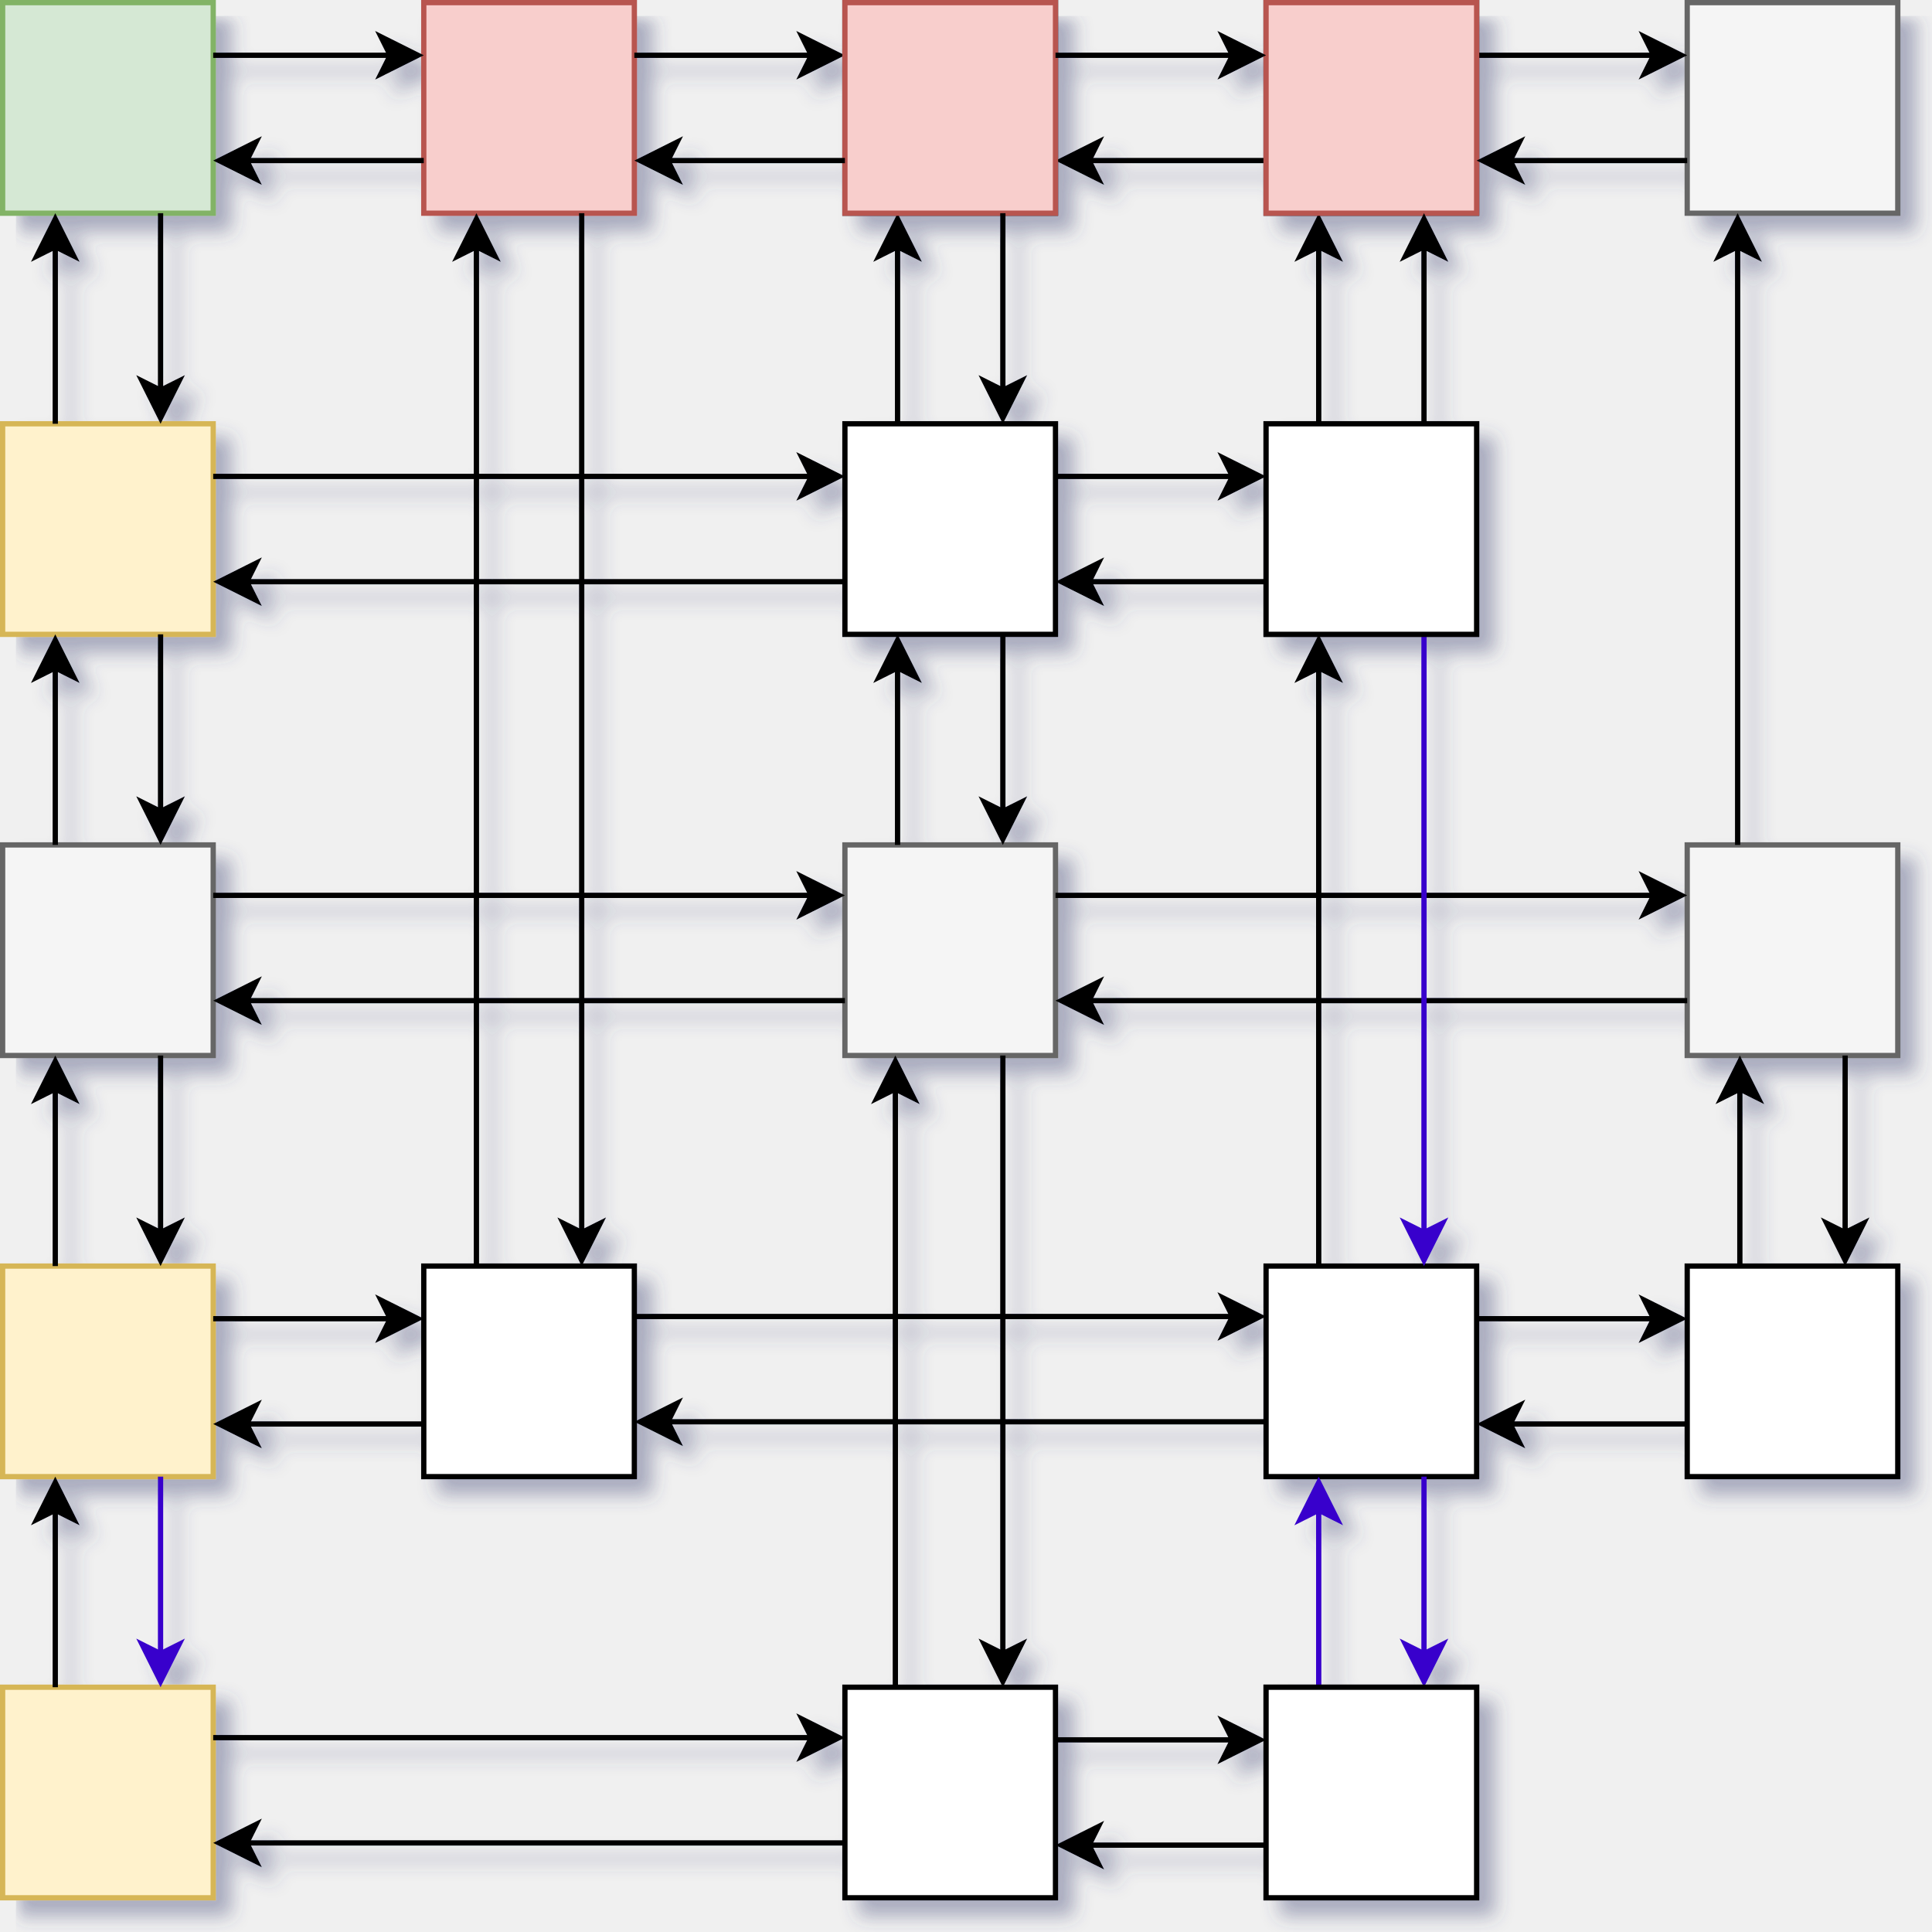
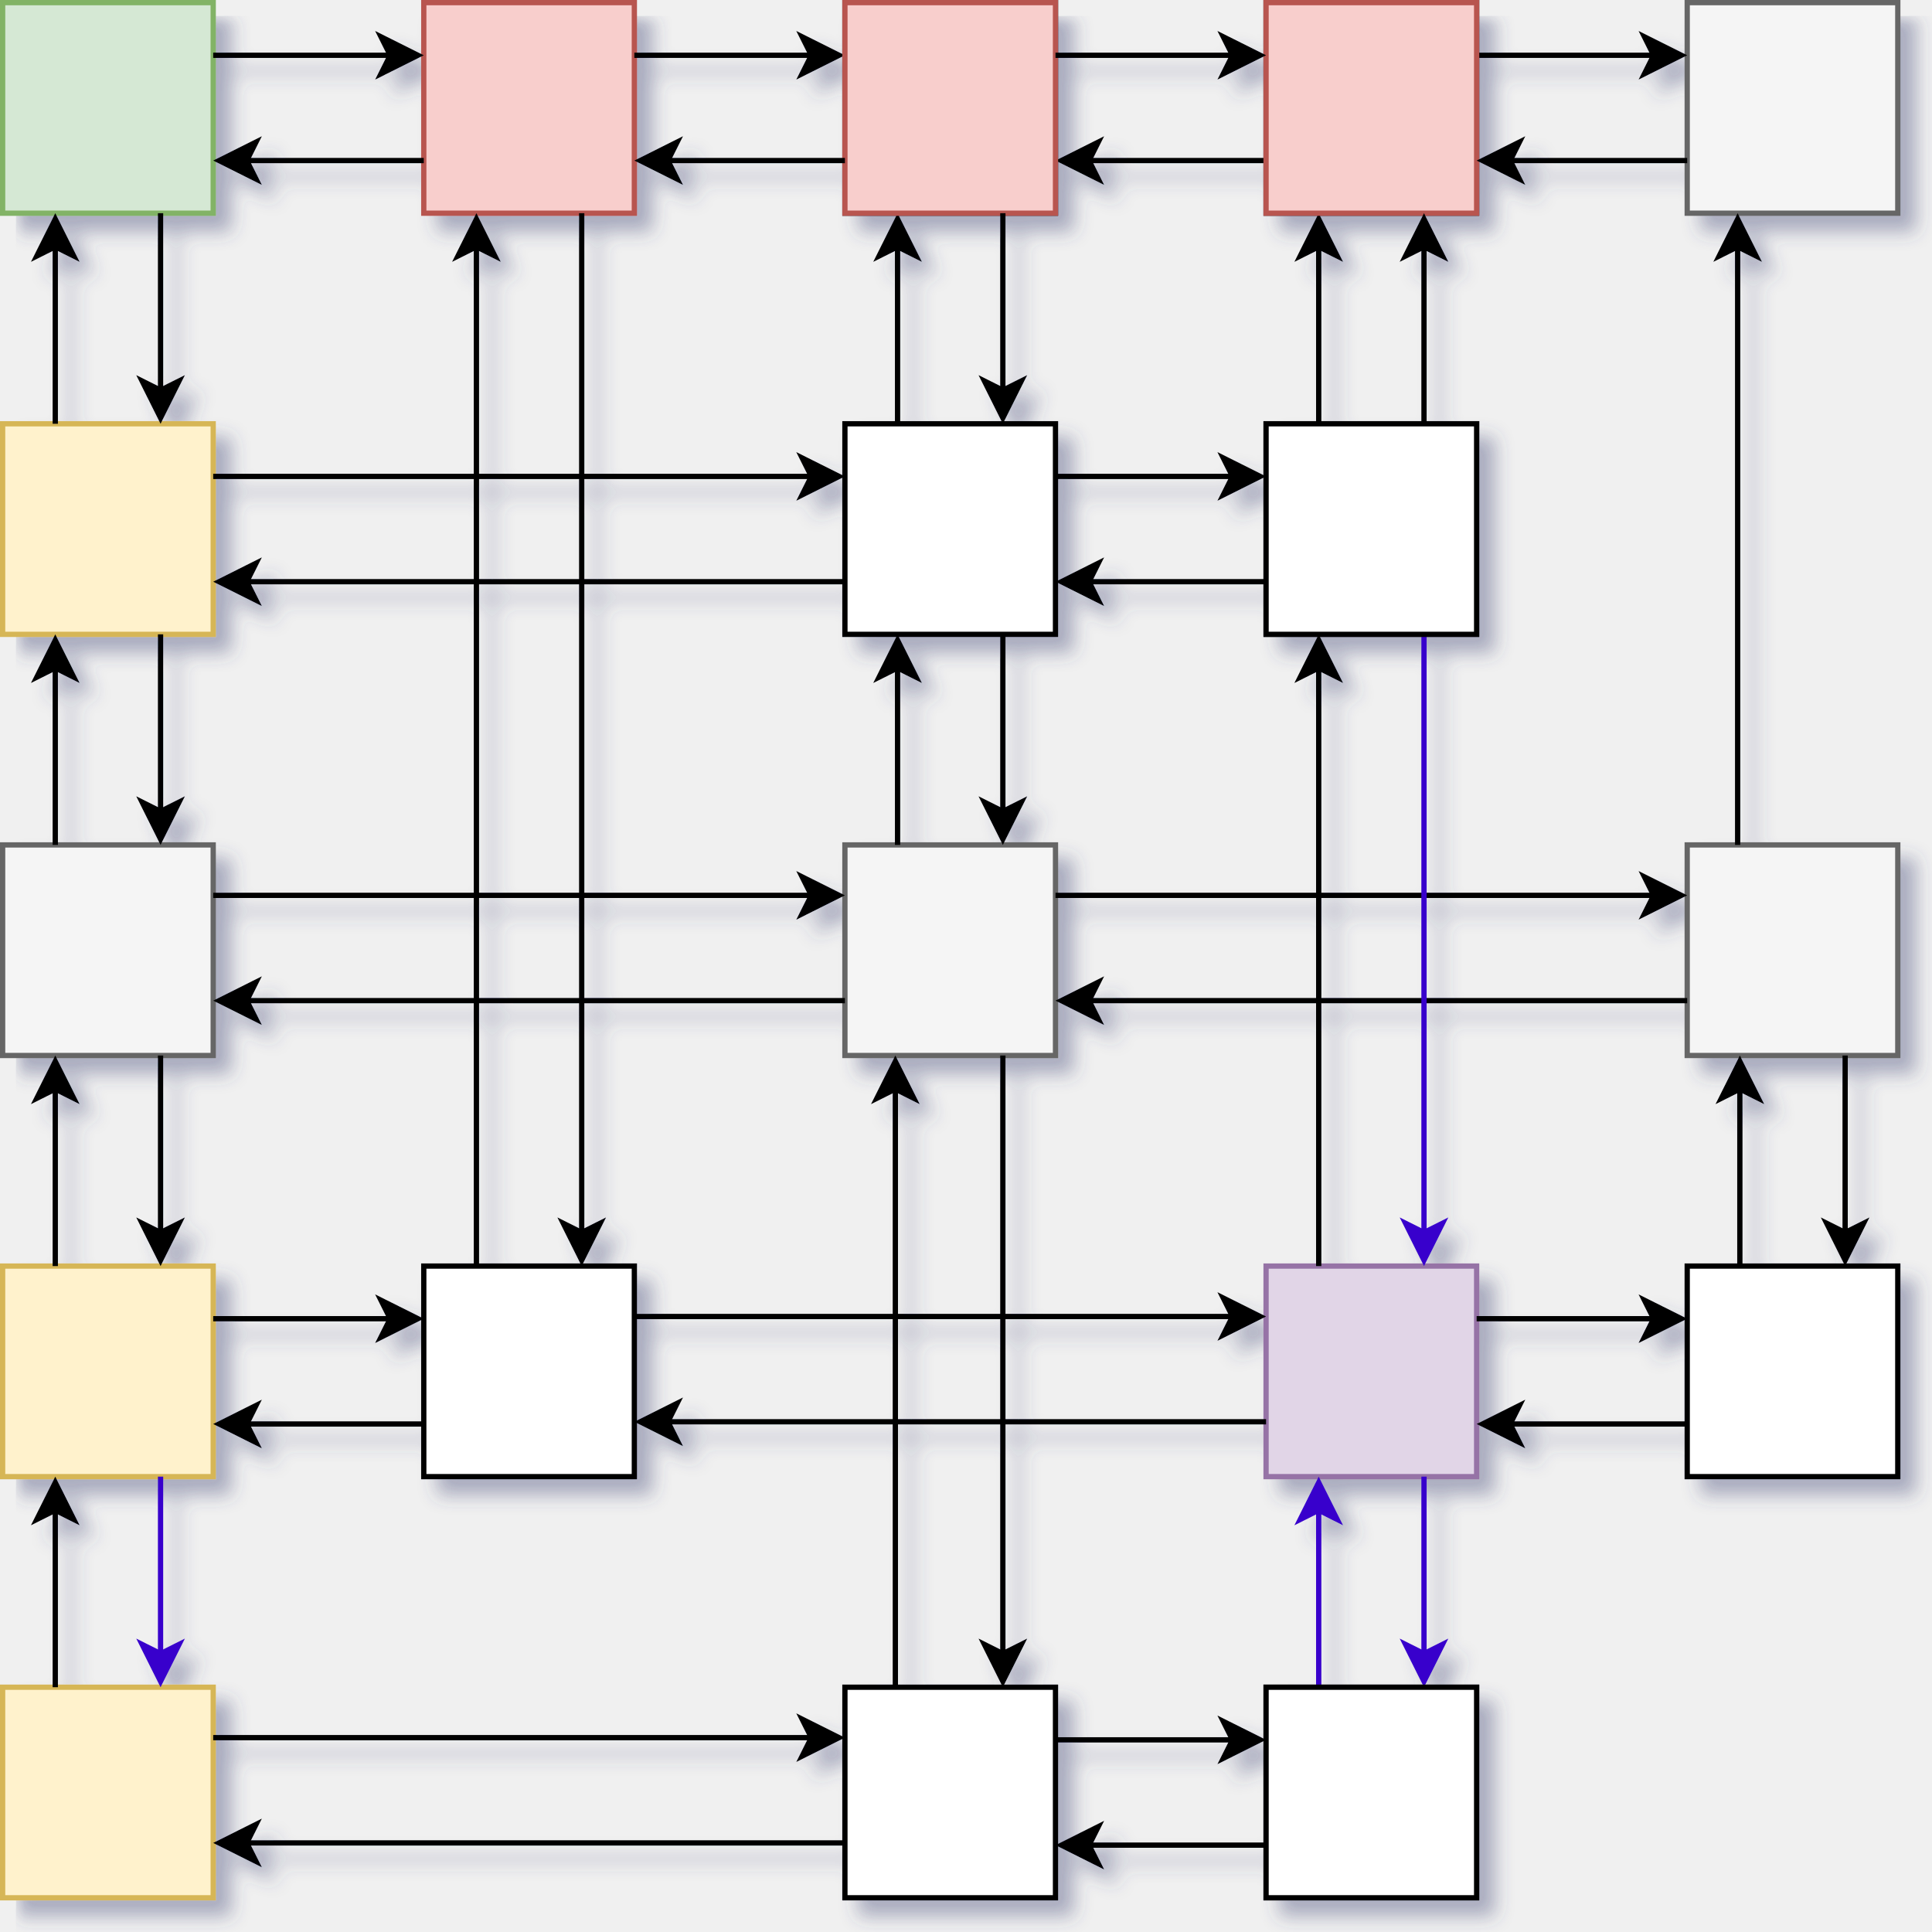
- <svg xmlns="http://www.w3.org/2000/svg" version="1.1" width="367" height="367" viewBox="-0.5 -0.5 367 367" content="&lt;mxfile host=&quot;96cfb601-dae4-4c94-a48c-1d9d7e1b4046&quot; modified=&quot;2020-11-08T13:25:18.903Z&quot; agent=&quot;5.0 (Windows NT 10.0; Win64; x64) AppleWebKit/537.36 (KHTML, like Gecko) Code/1.48.2 Chrome/78.0.39.130 Electron/7.3.2 Safari/537.36&quot; etag=&quot;QqW-19YcpYMz3TVcAadD&quot; version=&quot;13.6.5&quot;&gt;&lt;diagram id=&quot;1wAz6aRcreF62r34UKbt&quot; name=&quot;第 1 页&quot;&gt;7V1Lc6M4EP41vqZAIB7HXc/s7GWqtiqH3TkSI8fUEpPCJHH21y8EhEFoYsAt0TBkqqaCeNh0f/31Qy1lY22fzt/S4PnwPQlZvCFGeN5YXzaEuDbN/y8G3ssB6rrlwGMaheWQeRm4j/5j1aBRjb5EITu1LsySJM6i5/bgLjke2S5rjQVpmry1L9sncftTn4NH1hm43wVxd/TvKMwO5ahH3Mv4nyx6PPBPNh2/PPMU8IurNzkdgjB5azzV+rqxtmmSZOVvT+ctiwvZcbmU9/3xk7P1F0vZMetzAylveA3il+rdqu+VvfOXTZOXY8iK642N9fvbIcrY/XOwK86+5drNxw7ZU5wfmfmv+yiOt0mcpB/3WiFlXmjn46csTf5ljTMeebAcJz/T/cbVS7yyNGNnUTQ5pFjyxLL0Pb+En3UqaVZwMrl03y7KsauhQ0MvfCyo4PBYP/kisfyXSmhyAbpqBbjf78luJxNg6Dw4VJEAiaFPgGYPCbJj+FthtvnRLg5Op2jXFlr+5un7P4WA7wjlxz+aJ7+cK/GXR+/86Bxlzfvywx+NU5e7igN+008Ffkpe0h1r4SIL0keWtWyNhS1y6SqlIXQqETofS1kcZNFrm5Jkmqg+4a8kyr9vrXNL0LlFBGWWb1Pd1aQQ4UG2KYDHFR5UyqDzoA9g1K/dDyu+YmvzdkxubQ8etemnyu9vbbXZTEBXxAG0NrNpasadS/taW9PUqttuszYOjNXcIM0N3LkBGE8ttymMx8MvD52um/Sg4xm6bq7mFpm4qNiEEiA2oa42NrEsSLS0XQ/p63rMlushI10PYmQQT+BHa6yf8fUhg+LjVduYzs9YPYK0m8JcWvyThbnOx09xR3LMGuPljxrJ6vRY1jKTTQ6YJi9xo0LCS44B5LEcqo+XQOMbNB6LowUJMsTMqK7yIo5lOBctLI1GhgywKLcDMTEoAkQGWSYycHkTZcgwqTpk9Mh/ZhzViXmHxnjZXqaf5oBBYnO2WLYem1lqjOCoeR0Z87W5zrSdp8/mKGg1p+Ha6pSoVyblNjMp83ab44BBYnOmWIQRVTd21sBS5+eo6km6SW2uU2/XaHNODzabo835qGzOEt3TWJsT81GFNucs2ubE2FKnzbm2YslO0uBTpz06JNijuj/DmisHBhbWEjRc28xQ1jJF1hJTazjWchH2F4jNOTothatsAXmszFKaPt/FNWsKZj1inG2rqzR6kNEgnkqjK+mcXCrX6kQLQq4VZ4J1cq1PEMrDm1AesPUcLFEaVzMS5nA8KObwtUVpPmj8jqa6jgwZYnXdEoviY6vrCn2Kv8xmcmTIEDtnxnOGCDFfHTIWuSyqFqAOfwzbW62h1iuoyAkMY7+XqSinNmO77c3TuDJFcUamjmFvjf2p2PYEuGzKQNhgK06k6DQuk8t6ofVy0WNoFW2PxOqXIK4aZEiYqw4Eb2UuMcJUyVzmMheNYMNGp6IlTlWOnfNUio0eU3MzTD+wYUPstaTOSGx0QKZwoThs6z6acpasOM7XPiOBiyV2Go1t5+80bYu4A4SLDdpZg2fmrYsWvrh1RcsNaIEMcfE4Htm6Z1zJ9zzRssyZFU9CLsjWD80TLstpl8ICA+LfUa+lQHtsT6fkWQqn3kwbdL3ypHEJEjAQcfW5d1HocDAYd0bjx7z6ZEho9NiMZiZBCBJofK5OyxgPFBF0smdBQmM56+GQQENUoG0XCmxgxVbBINc+BRAyXE4rm+hhE9uBAVAHmFeeCwmZ5dRMkEBG3LvJAgKJbXzq2DRCZjmFEySQuaJaD4hlRGBeeS4kZJYzAYgEMp1ixg0ZkO1NmAHR5cz/IYHG5+q8JQPqbH+rNgOiaxENHBqdwhcZ3YjafZapsKJKVTejatk1fMqNj00KvfPxJCKcck/PGuALCGRak4blEOaGhBnuvG46y8mUWr1NdAYNLLPEy3K2Y7r2dx2QLx2fB1wgUqcxWh+NsV5w4SXJGa0dnwdcINKpMVnR6BysF1z8+W01MA+4QK4LndsSkGv7snur+7odYBBtMWP4SBFOsLX8KwNFZ80RJCggG2LwhMCOJARGtkJ9nhwCvWVi9TixGiVRcO8Cld6/w9mjQDW1QLSuZHVnusGWwApXGYY3qLdqMmXFd2WUAYziEkgHpK/COxQv8iLeCpjhgFFZtOs/S+kOnaUcDBhZDLMCZgRgIDseNIa4QwFDZXgpNzFZ8TIEL7BtEGjxIvVIZOWXwXiBLdxpa5uB4JcVLsPhAvvXNNHSC+mixV3BMhQssOU5vNwim4Nc0fIpWvLDNEmy5uVp8Hz4noSsuOJ/&lt;/diagram&gt;&lt;/mxfile&gt;">
+ <svg xmlns="http://www.w3.org/2000/svg" version="1.1" width="367" height="367" viewBox="-0.5 -0.5 367 367" content="&lt;mxfile host=&quot;96cfb601-dae4-4c94-a48c-1d9d7e1b4046&quot; modified=&quot;2020-11-08T13:52:05.769Z&quot; agent=&quot;5.0 (Windows NT 10.0; Win64; x64) AppleWebKit/537.36 (KHTML, like Gecko) Code/1.48.2 Chrome/78.0.39.130 Electron/7.3.2 Safari/537.36&quot; etag=&quot;ekHg-NB4GS3S-6-lhwZU&quot; version=&quot;13.6.5&quot;&gt;&lt;diagram id=&quot;1wAz6aRcreF62r34UKbt&quot; name=&quot;第 1 页&quot;&gt;7V1bc6s2EP41fs2AQFweW5/T9uXMdCYP7XkkRraZEpPBJHH664sDwiCUmOCVvFLtzGSMANnsfnvVrrzwlo+H38vkafujSFm+IE56WHjfFoSEPq3/HwfemgEahs3ApszSZsg9Ddxn/7J20GlHn7OU7QcXVkWRV9nTcHBV7HZsVQ3GkrIsXoeXrYt8+KlPyYaNBu5XST4e/StLq20zGpHwNP4HyzZb/sluEDdnHhN+cfsk+22SFq+9Wb3vC29ZFkXVvHs8LFl+pB2nS3Pfbx+c7b5YyXbVlBtIc8NLkj+3z9Z+r+qNP2xZPO9SdrzeWXi/vm6zit0/Javj2deau/XYtnrM6yO3frvO8nxZ5EX5fq+XUhalfj2+r8riH9Y7E5EHLwjqM+Nv3D7ECysrdhBJU0OKFY+sKt/qS/jZoKVmCyeXU/f1xBy/Hdr2+MLHkhYOm27mE8XqNy3R5AQM1RJwvV6T1UpGwDR4CKgiAhJHHwHdCRRku/SXo9jWR6s82e+z1ZBo9ZOXb38fCXxHKD/+2T/57dCSvzl640eHrOrfVx/+7J063XU84Dd9SPB98Vyu2AAXVVJuWDWQNZYOlMuYKT2iUwnR+VjJ8qTKXoYqScaJ9hP+LLL6+3Y89wSee0RgZvM07V19FSJM5LsCeEJhooYGo4negdE99jSsxIqlLVoxubQ9RNSnnzJ/urR1YnMFdUUCQGlz+6Lm3IV0qrT1Ra297TJp48C4iRukuIEbNwDh6eh2DeGJ8NNDp+kmE9Sxgaabs3mgTEJU2oQSIG1CQ23axPMg0TI0PWSq6XEHpofMND2IkUEiQT96c+1MrA8ZFJ9e9Z3r2RlvgpN2kZtLj38yNzd4fx3vKHZVb7x5qaGsTovl2RlscsD09RIXKiR6KXCALFZA9eklUP8GjcXiaEGCDDEy6rK8iH0ZrossC6ORIQPMyx1BTHSKAJFB7EQGLmuiDBkuVYeMCfGPwV6dGHdo9Jd9O+00BwwSmfPFtPXcyFKjB0fd88gwV+ZGy3aRPpmjoNmcnmnrQqJJkVTYj6Tcy2WOAwaJzLliEkZk3dxVA0+dnaOqF+muKnOjfLtGmQsmaDMTZS5GJXOeaJ7mypwYjyqUucBqmRN9S50yF/qKKXuVAp8u7NFBwQnZfQNzrhwYWLSWwOFOZr6qtVxRa4mhNZzWChHWF4jFOTolhbPMgjhWJil9mx/iWjUFkx7Rz/bVZRojSG8QT6YxlFRO2qprdaJFcaEyc1PKQpkfEwehlwD5MeLasU7tHBN81kr0jLXSAzYDhMWv42xGomuCCErXxNr8uhjU40eTj0eGDDEf74lp9Ln5eIVWKLaz/BwZMsRam/k6Q4RYrA4ZVjZSdQTUYY9hq7E1ZIcFFgWJ46zXMhbVqs1ZLifraVyxpbiG0/mwl0YLVCyUAmy0chCW5IpLLzqFy+W0tjTDLloMraSdEFj9LxRXBzIkmqtzBC/VXKKHqVJzuXa2mWDDxigHJi5uzl0lVYqNCYt5BoYf2LAhVmfSYCY2RiBT2FoOW+yPJp0lS6fzbmkkcPHE2qS5DQCjMm8Rd4Bw8UFrcfCs1Y3Rwtthb2i5AC2QLi4ewyPrlMYVfJuJFjtXViKJckHWcWQmXOwpsMICAxLf0WjAQH9uFahkLoVLb64P2uF8Vb8ECRiI2K8enRj6dTA4d07v5Z6dGRIaE7avMcQJQQKNz9npOfOBIoJONhckNOzpoEMCDZGBvn9kYA8rvgoNcu5TACHD6XTTJnq0iR/AAGgEzDPzQkLGnpwJEsiIuz15QCDxnU8Nm0bI2JM4QQKZM6yNgLSMCMwz80JCxp4FQCSQGSUzLoiA/OiKERC1Z/0PCTQ+Z+clEdBow1y1ERC9JdHAoTFKfJHZhajjuVyFGVWquhhVyz7j19wq2aXQeyVfhYTX3AW0A7gFjsxg0bAZwlyQYOBe7W5gT6Q0qG2iBhSwGIkXezZwOvdLEMibzc2AC0ToNIfrszE2CS48JWlQt7kZcIEIp+ZERbNjsElwic3bnMAMuED2hZrWAnJuJ/foZr4uBxhEWcwcfaQIJ9hK/pWBYtRzBAkKyIIYPC5wIHGBkXWom6lDoDdZ/JCbZvyYSrdTHGaCaO1kDe3ckovXow9SMBRZW4iJGiUkkAYITYZXnrO7AQYAMCqTdtNXKUOAVcoBYGQuyw0wEICBrHjA4+JSGV4cXL9RYyZeYMsgsOBFapGwNbYaiRfYxB2WVkWZfrnBBQAusL+/iUW9kDFabjnby8ECm55Do1tkS443tHwNLfVhWRRV//Iyedr+KFJ2vOI/&lt;/diagram&gt;&lt;/mxfile&gt;">
  <defs>
    <filter id="dropShadow">
      <feGaussianBlur in="SourceAlpha" stdDeviation="1.7" result="blur" />
      <feOffset in="blur" dx="3" dy="3" result="offsetBlur" />
      <feFlood flood-color="#3D4574" flood-opacity="0.4" result="offsetColor" />
      <feComposite in="offsetColor" in2="offsetBlur" operator="in" result="offsetBlur" />
      <feBlend in="SourceGraphic" in2="offsetBlur" />
    </filter>
  </defs>
  <g filter="url(#dropShadow)">
    <rect x="0" y="0" width="40" height="40" fill="#d5e8d4" stroke="#82b366" pointer-events="all" />
    <rect x="0" y="80" width="40" height="40" fill="#fff2cc" stroke="#d6b656" pointer-events="all" />
    <path d="M 10 80 L 10 46.37" fill="none" stroke="#000000" stroke-miterlimit="10" pointer-events="stroke" />
    <path d="M 10 41.12 L 13.5 48.12 L 10 46.37 L 6.5 48.12 Z" fill="#000000" stroke="#000000" stroke-miterlimit="10" pointer-events="all" />
    <rect x="80" y="0" width="40" height="40" fill="#f8cecc" stroke="#b85450" pointer-events="all" />
    <path d="M 80 30 L 46.37 30" fill="none" stroke="#000000" stroke-miterlimit="10" pointer-events="stroke" />
    <path d="M 41.12 30 L 48.12 26.5 L 46.37 30 L 48.12 33.5 Z" fill="#000000" stroke="#000000" stroke-miterlimit="10" pointer-events="all" />
    <rect x="160" y="0" width="40" height="40" fill="#ffffff" stroke="#000000" pointer-events="all" />
    <rect x="160" y="80" width="40" height="40" fill="#ffffff" stroke="#000000" pointer-events="all" />
    <path d="M 170 80 L 170 46.37" fill="none" stroke="#000000" stroke-miterlimit="10" pointer-events="stroke" />
    <path d="M 170 41.12 L 173.5 48.12 L 170 46.37 L 166.5 48.12 Z" fill="#000000" stroke="#000000" stroke-miterlimit="10" pointer-events="all" />
    <path d="M 120 10 L 153.63 10" fill="none" stroke="#000000" stroke-miterlimit="10" pointer-events="stroke" />
    <path d="M 158.88 10 L 151.88 13.5 L 153.63 10 L 151.88 6.5 Z" fill="#000000" stroke="#000000" stroke-miterlimit="10" pointer-events="all" />
    <rect x="240" y="0" width="40" height="40" fill="#ffffff" stroke="#000000" pointer-events="all" />
    <rect x="240" y="80" width="40" height="40" fill="#f5f5f5" stroke="#666666" pointer-events="all" />
    <path d="M 250 80 L 250 46.37" fill="none" stroke="#000000" stroke-miterlimit="10" pointer-events="stroke" />
    <path d="M 250 41.12 L 253.5 48.12 L 250 46.37 L 246.5 48.12 Z" fill="#000000" stroke="#000000" stroke-miterlimit="10" pointer-events="all" />
    <path d="M 200 90 L 233.63 90" fill="none" stroke="#000000" stroke-miterlimit="10" pointer-events="stroke" />
    <path d="M 238.88 90 L 231.88 93.5 L 233.63 90 L 231.88 86.5 Z" fill="#000000" stroke="#000000" stroke-miterlimit="10" pointer-events="all" />
    <path d="M 240 110 L 206.37 110" fill="none" stroke="#000000" stroke-miterlimit="10" pointer-events="stroke" />
    <path d="M 201.12 110 L 208.12 106.5 L 206.37 110 L 208.12 113.5 Z" fill="#000000" stroke="#000000" stroke-miterlimit="10" pointer-events="all" />
    <path d="M 240 30 L 206.37 30" fill="none" stroke="#000000" stroke-miterlimit="10" pointer-events="stroke" />
    <path d="M 201.12 30 L 208.12 26.5 L 206.37 30 L 208.12 33.5 Z" fill="#000000" stroke="#000000" stroke-miterlimit="10" pointer-events="all" />
    <rect x="320" y="0" width="40" height="40" fill="#f5f5f5" stroke="#666666" pointer-events="all" />
    <path d="M 280 10 L 313.63 10" fill="none" stroke="#000000" stroke-miterlimit="10" pointer-events="stroke" />
    <path d="M 318.88 10 L 311.88 13.5 L 313.63 10 L 311.88 6.5 Z" fill="#000000" stroke="#000000" stroke-miterlimit="10" pointer-events="all" />
    <rect x="0" y="160" width="40" height="40" fill="#f5f5f5" stroke="#666666" pointer-events="all" />
    <path d="M 30 120 L 30 153.63" fill="none" stroke="#000000" stroke-miterlimit="10" pointer-events="stroke" />
    <path d="M 30 158.88 L 26.5 151.88 L 30 153.63 L 33.5 151.88 Z" fill="#000000" stroke="#000000" stroke-miterlimit="10" pointer-events="all" />
    <rect x="160" y="160" width="40" height="40" fill="#f5f5f5" stroke="#666666" pointer-events="all" />
    <path d="M 190 120 L 190 153.63" fill="none" stroke="#000000" stroke-miterlimit="10" pointer-events="stroke" />
    <path d="M 190 158.88 L 186.5 151.88 L 190 153.63 L 193.5 151.88 Z" fill="#000000" stroke="#000000" stroke-miterlimit="10" pointer-events="all" />
    <rect x="320" y="160" width="40" height="40" fill="#f5f5f5" stroke="#666666" pointer-events="all" />
    <rect x="0" y="240" width="40" height="40" fill="#fff2cc" stroke="#d6b656" pointer-events="all" />
    <path d="M 10 240 L 10 206.37" fill="none" stroke="#000000" stroke-miterlimit="10" pointer-events="stroke" />
    <path d="M 10 201.12 L 13.5 208.12 L 10 206.37 L 6.5 208.12 Z" fill="#000000" stroke="#000000" stroke-miterlimit="10" pointer-events="all" />
    <rect x="80" y="240" width="40" height="40" fill="#ffffff" stroke="#000000" pointer-events="all" />
    <path d="M 40 250 L 73.63 250" fill="none" stroke="#000000" stroke-miterlimit="10" pointer-events="stroke" />
    <path d="M 78.88 250 L 71.88 253.5 L 73.63 250 L 71.88 246.5 Z" fill="#000000" stroke="#000000" stroke-miterlimit="10" pointer-events="all" />
    <path d="M 80 270 L 46.37 270" fill="none" stroke="#000000" stroke-miterlimit="10" pointer-events="stroke" />
    <path d="M 41.12 270 L 48.12 266.5 L 46.37 270 L 48.12 273.5 Z" fill="#000000" stroke="#000000" stroke-miterlimit="10" pointer-events="all" />
-     <rect x="240" y="240" width="40" height="40" fill="#ffffff" stroke="#000000" pointer-events="all" />
+     <rect x="240" y="240" width="40" height="40" fill="#e1d5e7" stroke="#9673a6" pointer-events="all" />
    <rect x="320" y="240" width="40" height="40" fill="#ffffff" stroke="#000000" pointer-events="all" />
    <path d="M 330 240 L 330 206.37" fill="none" stroke="#000000" stroke-miterlimit="10" pointer-events="stroke" />
    <path d="M 330 201.12 L 333.5 208.12 L 330 206.37 L 326.5 208.12 Z" fill="#000000" stroke="#000000" stroke-miterlimit="10" pointer-events="all" />
    <path d="M 280 250 L 313.63 250" fill="none" stroke="#000000" stroke-miterlimit="10" pointer-events="stroke" />
    <path d="M 318.88 250 L 311.88 253.5 L 313.63 250 L 311.88 246.5 Z" fill="#000000" stroke="#000000" stroke-miterlimit="10" pointer-events="all" />
    <path d="M 320 270 L 286.37 270" fill="none" stroke="#000000" stroke-miterlimit="10" pointer-events="stroke" />
    <path d="M 281.12 270 L 288.12 266.5 L 286.37 270 L 288.12 273.5 Z" fill="#000000" stroke="#000000" stroke-miterlimit="10" pointer-events="all" />
    <rect x="0" y="320" width="40" height="40" fill="#fff2cc" stroke="#d6b656" pointer-events="all" />
    <path d="M 30 280 L 30 313.63" fill="none" stroke="#3700cc" stroke-miterlimit="10" pointer-events="stroke" />
    <path d="M 30 318.88 L 26.5 311.88 L 30 313.63 L 33.5 311.88 Z" fill="#3700cc" stroke="#3700cc" stroke-miterlimit="10" pointer-events="all" />
    <rect x="160" y="320" width="40" height="40" fill="#ffffff" stroke="#000000" pointer-events="all" />
    <rect x="240" y="320" width="40" height="40" fill="#f5f5f5" stroke="#666666" pointer-events="all" />
    <path d="M 270 280 L 270 313.63" fill="none" stroke="#3700cc" stroke-miterlimit="10" pointer-events="stroke" />
    <path d="M 270 318.88 L 266.5 311.88 L 270 313.63 L 273.5 311.88 Z" fill="#3700cc" stroke="#3700cc" stroke-miterlimit="10" pointer-events="all" />
    <path d="M 200 330 L 233.63 330" fill="none" stroke="#000000" stroke-miterlimit="10" pointer-events="stroke" />
    <path d="M 238.88 330 L 231.88 333.5 L 233.63 330 L 231.88 326.5 Z" fill="#000000" stroke="#000000" stroke-miterlimit="10" pointer-events="all" />
    <path d="M 240 350 L 206.37 350" fill="none" stroke="#000000" stroke-miterlimit="10" pointer-events="stroke" />
    <path d="M 201.12 350 L 208.12 346.5 L 206.37 350 L 208.12 353.5 Z" fill="#000000" stroke="#000000" stroke-miterlimit="10" pointer-events="all" />
    <path d="M 90 240 L 90 46.37" fill="none" stroke="#000000" stroke-miterlimit="10" pointer-events="stroke" />
    <path d="M 90 41.12 L 93.5 48.12 L 90 46.37 L 86.5 48.12 Z" fill="#000000" stroke="#000000" stroke-miterlimit="10" pointer-events="all" />
    <path d="M 40 90 L 153.63 90" fill="none" stroke="#000000" stroke-miterlimit="10" pointer-events="stroke" />
    <path d="M 158.88 90 L 151.88 93.5 L 153.63 90 L 151.88 86.5 Z" fill="#000000" stroke="#000000" stroke-miterlimit="10" pointer-events="all" />
    <path d="M 160 110 L 46.37 110" fill="none" stroke="#000000" stroke-miterlimit="10" pointer-events="stroke" />
    <path d="M 41.12 110 L 48.12 106.5 L 46.37 110 L 48.12 113.5 Z" fill="#000000" stroke="#000000" stroke-miterlimit="10" pointer-events="all" />
    <path d="M 250 240 L 250 126.37" fill="none" stroke="#000000" stroke-miterlimit="10" pointer-events="stroke" />
    <path d="M 250 121.12 L 253.5 128.12 L 250 126.37 L 246.5 128.12 Z" fill="#000000" stroke="#000000" stroke-miterlimit="10" pointer-events="all" />
    <path d="M 169.58 320 L 169.58 206.37" fill="none" stroke="#000000" stroke-miterlimit="10" pointer-events="stroke" />
    <path d="M 169.58 201.12 L 173.08 208.12 L 169.58 206.37 L 166.08 208.12 Z" fill="#000000" stroke="#000000" stroke-miterlimit="10" pointer-events="all" />
    <path d="M 40 169.58 L 153.63 169.58" fill="none" stroke="#000000" stroke-miterlimit="10" pointer-events="stroke" />
    <path d="M 158.88 169.58 L 151.88 173.08 L 153.63 169.58 L 151.88 166.08 Z" fill="#000000" stroke="#000000" stroke-miterlimit="10" pointer-events="all" />
    <path d="M 160 189.58 L 46.37 189.58" fill="none" stroke="#000000" stroke-miterlimit="10" pointer-events="stroke" />
    <path d="M 41.12 189.58 L 48.12 186.08 L 46.37 189.58 L 48.12 193.08 Z" fill="#000000" stroke="#000000" stroke-miterlimit="10" pointer-events="all" />
    <path d="M 40 329.58 L 153.63 329.58" fill="none" stroke="#000000" stroke-miterlimit="10" pointer-events="stroke" />
    <path d="M 158.88 329.58 L 151.88 333.08 L 153.63 329.58 L 151.88 326.08 Z" fill="#000000" stroke="#000000" stroke-miterlimit="10" pointer-events="all" />
    <path d="M 160 349.58 L 46.37 349.58" fill="none" stroke="#000000" stroke-miterlimit="10" pointer-events="stroke" />
    <path d="M 41.12 349.58 L 48.12 346.08 L 46.37 349.58 L 48.12 353.08 Z" fill="#000000" stroke="#000000" stroke-miterlimit="10" pointer-events="all" />
    <path d="M 120 249.58 L 233.63 249.58" fill="none" stroke="#000000" stroke-miterlimit="10" pointer-events="stroke" />
    <path d="M 238.88 249.58 L 231.88 253.08 L 233.63 249.58 L 231.88 246.08 Z" fill="#000000" stroke="#000000" stroke-miterlimit="10" pointer-events="all" />
    <path d="M 240 269.58 L 126.37 269.58" fill="none" stroke="#000000" stroke-miterlimit="10" pointer-events="stroke" />
    <path d="M 121.12 269.58 L 128.12 266.08 L 126.37 269.58 L 128.12 273.08 Z" fill="#000000" stroke="#000000" stroke-miterlimit="10" pointer-events="all" />
    <path d="M 200 169.58 L 313.63 169.58" fill="none" stroke="#000000" stroke-miterlimit="10" pointer-events="stroke" />
    <path d="M 318.88 169.58 L 311.88 173.08 L 313.63 169.58 L 311.88 166.08 Z" fill="#000000" stroke="#000000" stroke-miterlimit="10" pointer-events="all" />
    <path d="M 320 189.58 L 206.37 189.58" fill="none" stroke="#000000" stroke-miterlimit="10" pointer-events="stroke" />
    <path d="M 201.12 189.58 L 208.12 186.08 L 206.37 189.58 L 208.12 193.08 Z" fill="#000000" stroke="#000000" stroke-miterlimit="10" pointer-events="all" />
    <path d="M 329.58 160 L 329.58 46.37" fill="none" stroke="#000000" stroke-miterlimit="10" pointer-events="stroke" />
    <path d="M 329.58 41.12 L 333.08 48.12 L 329.58 46.37 L 326.08 48.12 Z" fill="#000000" stroke="#000000" stroke-miterlimit="10" pointer-events="all" />
    <rect x="160" y="0" width="40" height="40" fill="#f8cecc" stroke="#b85450" pointer-events="all" />
    <rect x="240" y="0" width="40" height="40" fill="#f8cecc" stroke="#b85450" pointer-events="all" />
    <path d="M 40 10 L 73.63 10" fill="none" stroke="#000000" stroke-miterlimit="10" pointer-events="stroke" />
    <path d="M 78.88 10 L 71.88 13.5 L 73.63 10 L 71.88 6.5 Z" fill="#000000" stroke="#000000" stroke-miterlimit="10" pointer-events="all" />
    <path d="M 160 30 L 126.37 30" fill="none" stroke="#000000" stroke-miterlimit="10" pointer-events="stroke" />
    <path d="M 121.12 30 L 128.12 26.5 L 126.37 30 L 128.12 33.5 Z" fill="#000000" stroke="#000000" stroke-miterlimit="10" pointer-events="all" />
    <path d="M 110 40 L 110 233.63" fill="none" stroke="#000000" stroke-miterlimit="10" pointer-events="stroke" />
    <path d="M 110 238.88 L 106.5 231.88 L 110 233.63 L 113.5 231.88 Z" fill="#000000" stroke="#000000" stroke-miterlimit="10" pointer-events="all" />
    <path d="M 30 200 L 30 233.63" fill="none" stroke="#000000" stroke-miterlimit="10" pointer-events="stroke" />
    <path d="M 30 238.88 L 26.5 231.88 L 30 233.63 L 33.5 231.88 Z" fill="#000000" stroke="#000000" stroke-miterlimit="10" pointer-events="all" />
    <path d="M 10 320 L 10 286.37" fill="none" stroke="#000000" stroke-miterlimit="10" pointer-events="stroke" />
    <path d="M 10 281.12 L 13.5 288.12 L 10 286.37 L 6.5 288.12 Z" fill="#000000" stroke="#000000" stroke-miterlimit="10" pointer-events="all" />
    <path d="M 270 120 L 270 233.63" fill="none" stroke="#3700cc" stroke-miterlimit="10" pointer-events="stroke" />
    <path d="M 270 238.88 L 266.5 231.88 L 270 233.63 L 273.5 231.88 Z" fill="#3700cc" stroke="#3700cc" stroke-miterlimit="10" pointer-events="all" />
    <path d="M 250 320 L 250 286.37" fill="none" stroke="#3700cc" stroke-miterlimit="10" pointer-events="stroke" />
    <path d="M 250 281.12 L 253.5 288.12 L 250 286.37 L 246.5 288.12 Z" fill="#3700cc" stroke="#3700cc" stroke-miterlimit="10" pointer-events="all" />
    <path d="M 350 200 L 350 233.63" fill="none" stroke="#000000" stroke-miterlimit="10" pointer-events="stroke" />
    <path d="M 350 238.88 L 346.5 231.88 L 350 233.63 L 353.5 231.88 Z" fill="#000000" stroke="#000000" stroke-miterlimit="10" pointer-events="all" />
    <rect x="240" y="80" width="40" height="40" fill="#ffffff" stroke="#000000" pointer-events="all" />
    <rect x="240" y="320" width="40" height="40" fill="#ffffff" stroke="#000000" pointer-events="all" />
    <path d="M 320 30 L 286.37 30" fill="none" stroke="#000000" stroke-miterlimit="10" pointer-events="stroke" />
    <path d="M 281.12 30 L 288.12 26.5 L 286.37 30 L 288.12 33.5 Z" fill="#000000" stroke="#000000" stroke-miterlimit="10" pointer-events="all" />
    <path d="M 200 10 L 233.63 10" fill="none" stroke="#000000" stroke-miterlimit="10" pointer-events="stroke" />
    <path d="M 238.88 10 L 231.88 13.5 L 233.63 10 L 231.88 6.5 Z" fill="#000000" stroke="#000000" stroke-miterlimit="10" pointer-events="all" />
    <path d="M 270 80 L 270 46.37" fill="none" stroke="#000000" stroke-miterlimit="10" pointer-events="stroke" />
    <path d="M 270 41.12 L 273.5 48.12 L 270 46.37 L 266.5 48.12 Z" fill="#000000" stroke="#000000" stroke-miterlimit="10" pointer-events="all" />
    <path d="M 190 200 L 190 313.63" fill="none" stroke="#000000" stroke-miterlimit="10" pointer-events="stroke" />
    <path d="M 190 318.88 L 186.5 311.88 L 190 313.63 L 193.5 311.88 Z" fill="#000000" stroke="#000000" stroke-miterlimit="10" pointer-events="all" />
    <path d="M 190 40 L 190 73.63" fill="none" stroke="#000000" stroke-miterlimit="10" pointer-events="stroke" />
    <path d="M 190 78.88 L 186.5 71.88 L 190 73.63 L 193.5 71.88 Z" fill="#000000" stroke="#000000" stroke-miterlimit="10" pointer-events="all" />
    <path d="M 170 160 L 170 126.37" fill="none" stroke="#000000" stroke-miterlimit="10" pointer-events="stroke" />
    <path d="M 170 121.12 L 173.5 128.12 L 170 126.37 L 166.5 128.12 Z" fill="#000000" stroke="#000000" stroke-miterlimit="10" pointer-events="all" />
    <path d="M 30 40 L 30 73.63" fill="none" stroke="#000000" stroke-miterlimit="10" pointer-events="stroke" />
    <path d="M 30 78.88 L 26.5 71.88 L 30 73.63 L 33.5 71.88 Z" fill="#000000" stroke="#000000" stroke-miterlimit="10" pointer-events="all" />
    <path d="M 10 160 L 10 126.37" fill="none" stroke="#000000" stroke-miterlimit="10" pointer-events="stroke" />
    <path d="M 10 121.12 L 13.5 128.12 L 10 126.37 L 6.5 128.12 Z" fill="#000000" stroke="#000000" stroke-miterlimit="10" pointer-events="all" />
  </g>
</svg>
